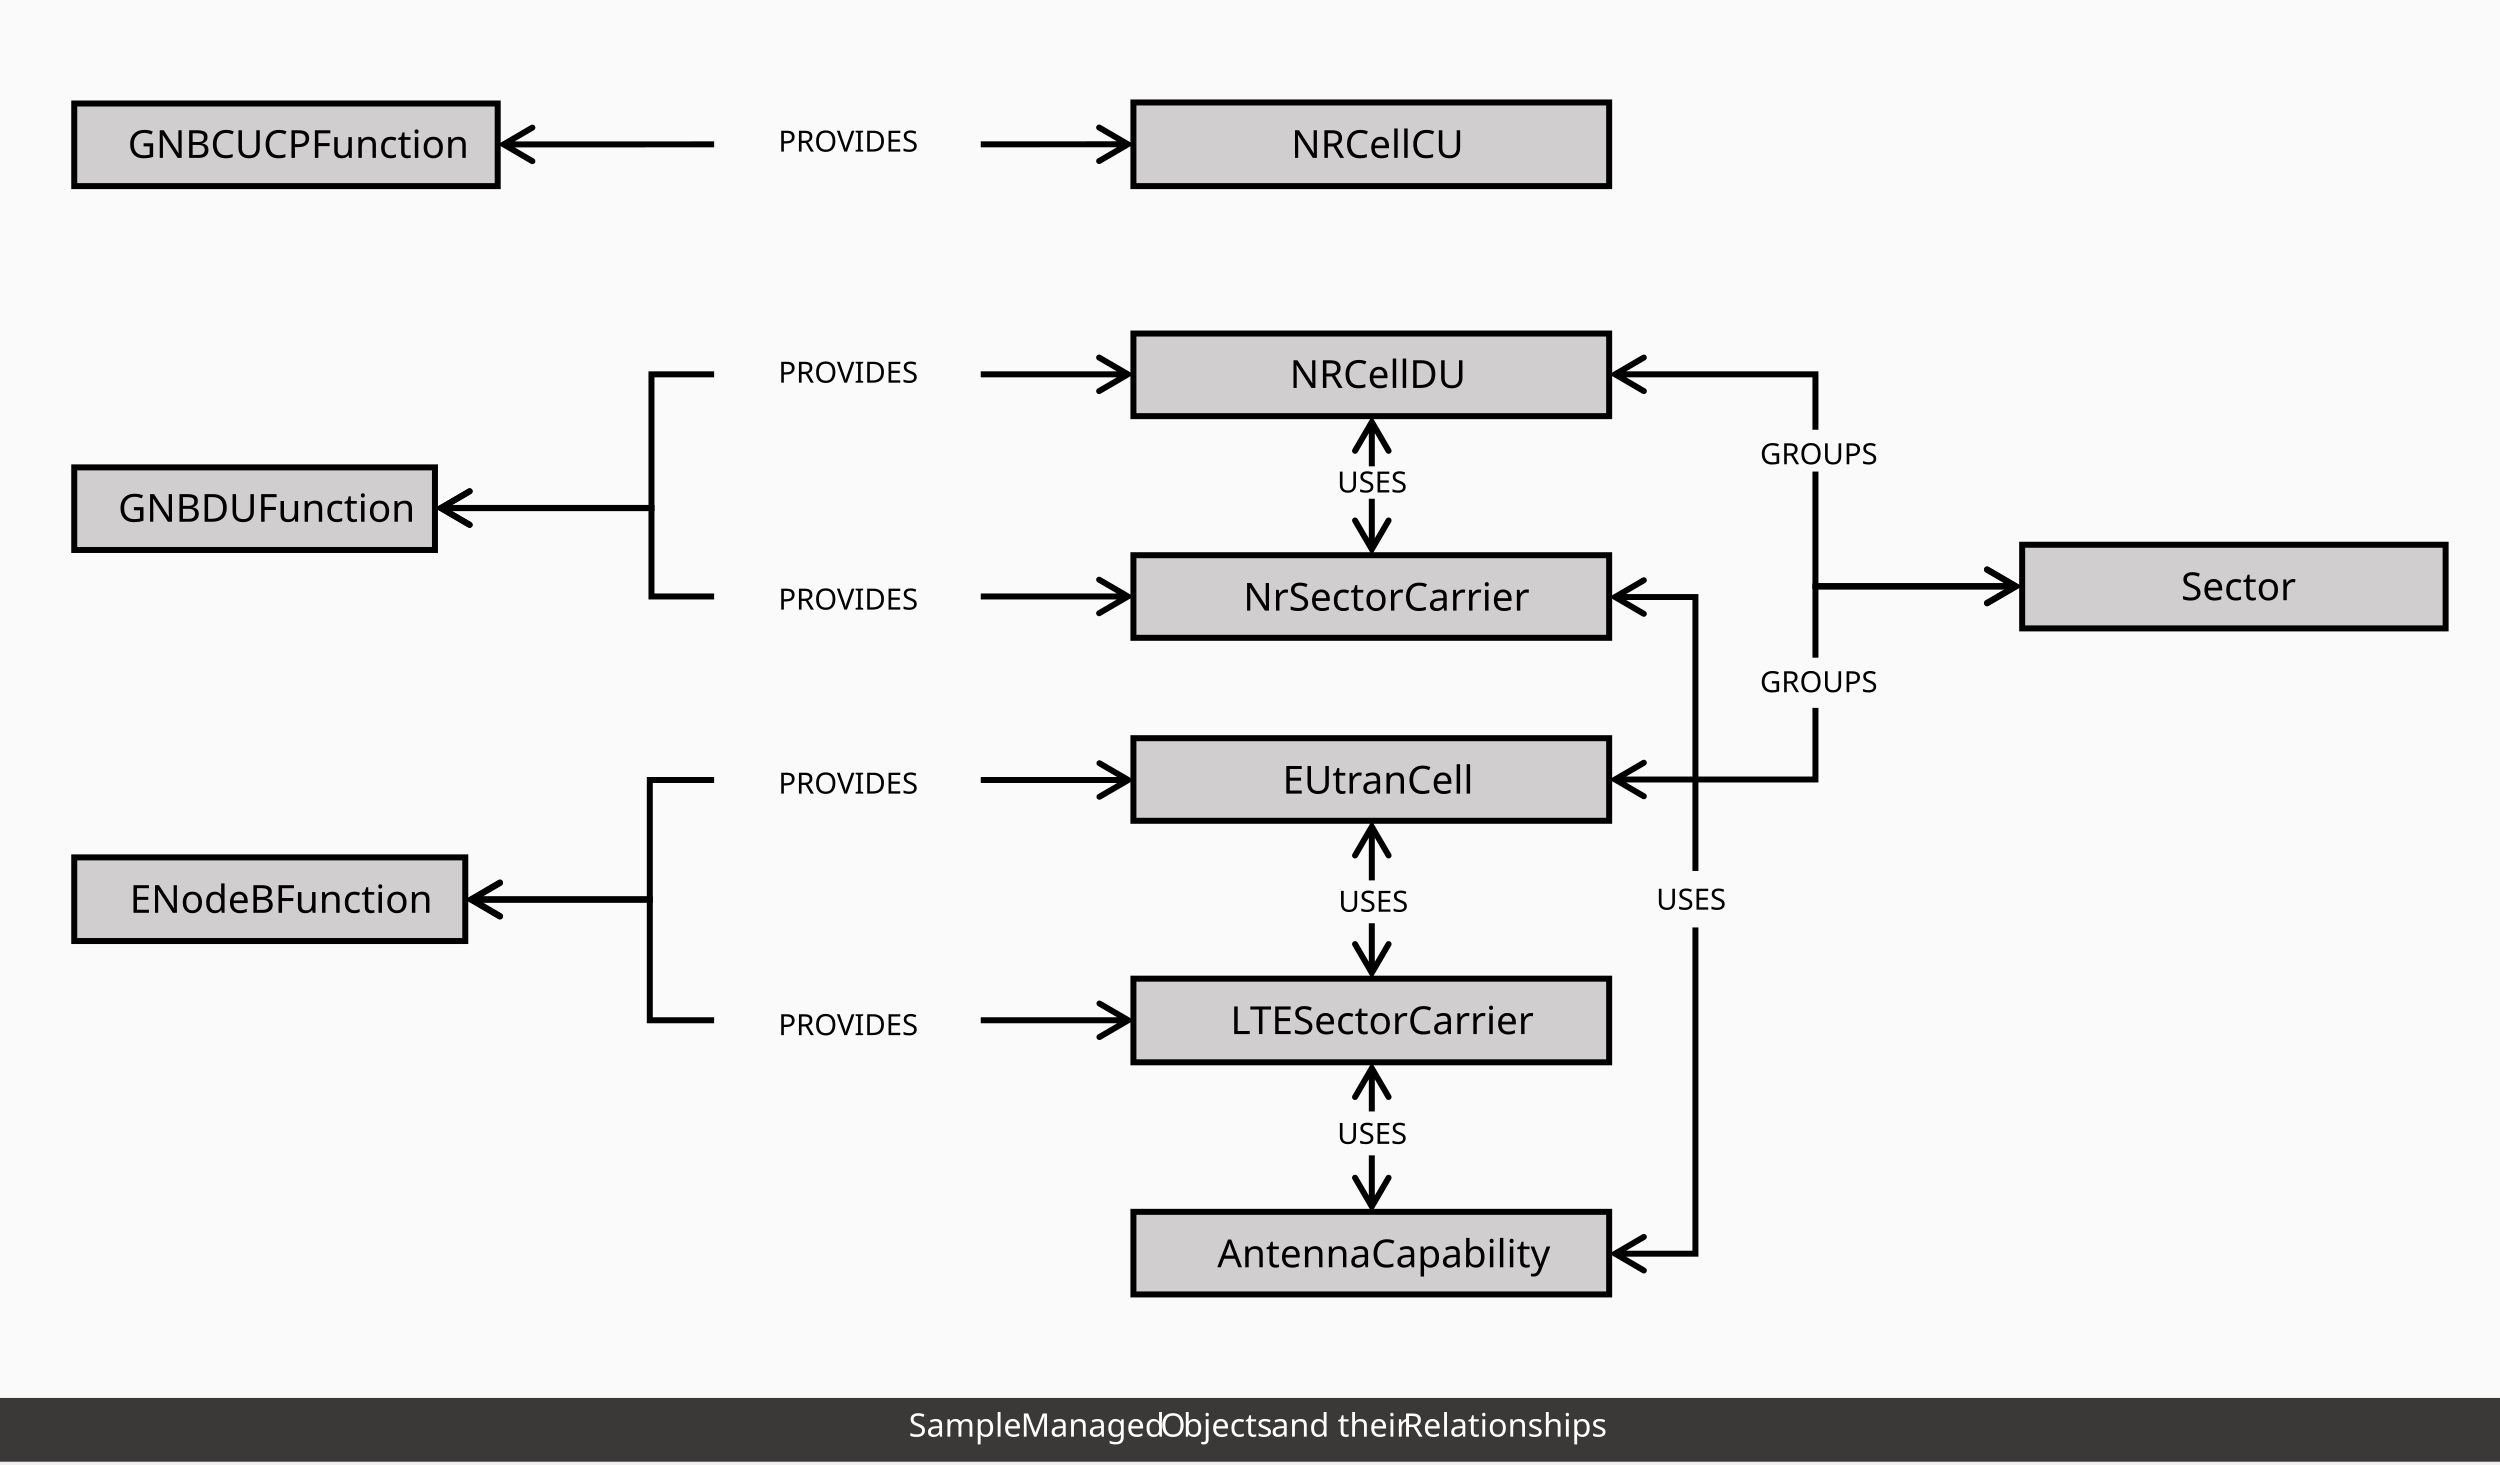
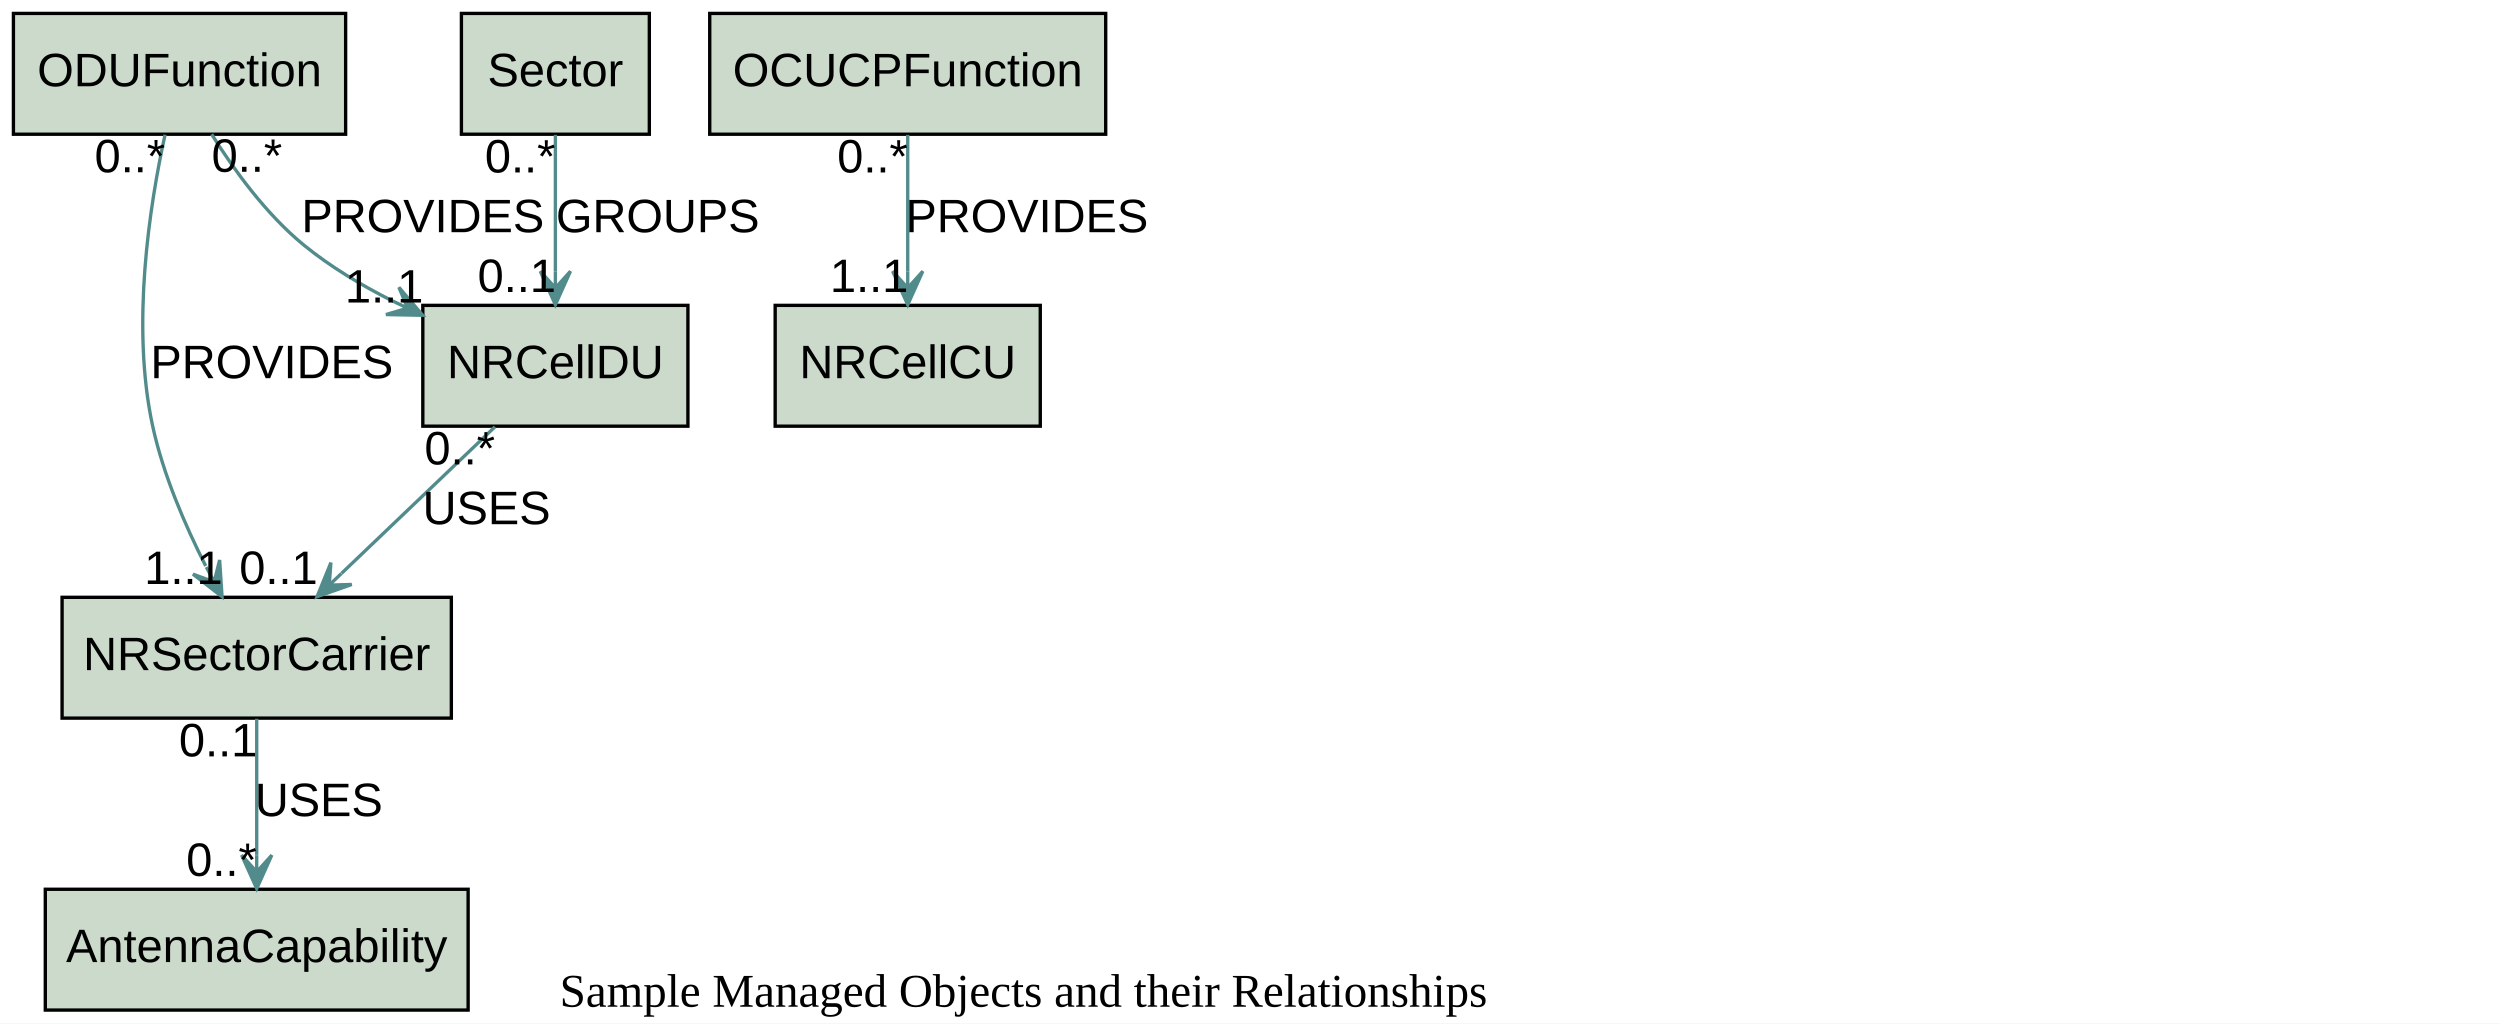
- <svg xmlns="http://www.w3.org/2000/svg" width="2391" height="1401" xml:space="preserve" overflow="hidden">
-   <defs>
-     <clipPath id="clip0">
-       <rect x="60" y="1196" width="2391" height="1401" />
-     </clipPath>
-   </defs>
-   <g clip-path="url(#clip0)" transform="translate(-60 -1196)">
-     <rect x="60" y="1196" width="2391" height="1398" fill="#FAFAFA" />
-     <rect x="60" y="2533" width="2391" height="61" fill="#3B3838" />
-     <text fill="#FFFFFF" font-family="Hilda_MSFontService,sans-serif" font-weight="400" font-size="31" transform="matrix(1 0 0 1 929.096 2570)">Sample </text>
-     <text fill="#FFFFFF" font-family="Hilda_MSFontService,sans-serif" font-weight="400" font-size="31" transform="matrix(1 0 0 1 1036.23 2570)">Managed </text>
-     <text fill="#FFFFFF" font-family="Hilda_MSFontService,sans-serif" font-weight="400" font-size="31" transform="matrix(1 0 0 1 1169.72 2570)">O</text>
-     <text fill="#FFFFFF" font-family="Hilda_MSFontService,sans-serif" font-weight="400" font-size="31" transform="matrix(1 0 0 1 1191.49 2570)">bjects </text>
-     <text fill="#FFFFFF" font-family="Hilda_MSFontService,sans-serif" font-weight="400" font-size="31" transform="matrix(1 0 0 1 1275.71 2570)">and their </text>
-     <text fill="#FFFFFF" font-family="Hilda_MSFontService,sans-serif" font-weight="400" font-size="31" transform="matrix(1 0 0 1 1401.75 2570)">Relationships</text>
-     <rect x="0" y="0" width="345" height="79" stroke="#000000" stroke-width="5.729" stroke-miterlimit="8" fill="#D0CECE" transform="matrix(-1 0 0 1 476 1643)" />
-     <text font-family="Hilda_MSFontService,sans-serif" font-weight="400" font-size="37" transform="matrix(1 0 0 1 173.003 1695)">GNBDUFunction</text>
-     <rect x="0" y="0" width="455" height="80" stroke="#000000" stroke-width="5.729" stroke-miterlimit="8" fill="#D0CECE" transform="matrix(-1 0 0 1 1599 1294)" />
-     <text font-family="Hilda_MSFontService,sans-serif" font-weight="400" font-size="37" transform="matrix(1 0 0 1 1294.94 1347)">NRCellCU</text>
-     <rect x="0" y="0" width="455" height="79" stroke="#000000" stroke-width="5.729" stroke-miterlimit="8" fill="#D0CECE" transform="matrix(-1 0 0 1 1599 1515)" />
-     <text font-family="Hilda_MSFontService,sans-serif" font-weight="400" font-size="37" transform="matrix(1 0 0 1 1293.51 1567)">NRCellDU</text>
-     <rect x="0" y="0" width="374" height="80" stroke="#000000" stroke-width="5.729" stroke-miterlimit="8" fill="#D0CECE" transform="matrix(-1 0 0 1 505 2016)" />
-     <text font-family="Hilda_MSFontService,sans-serif" font-weight="400" font-size="37" transform="matrix(1 0 0 1 184.08 2069)">ENodeBFunction</text>
-     <rect x="0" y="0" width="455" height="79" stroke="#000000" stroke-width="5.729" stroke-miterlimit="8" fill="#D0CECE" transform="matrix(-1 0 0 1 1599 1902)" />
-     <text font-family="Hilda_MSFontService,sans-serif" font-weight="400" font-size="37" transform="matrix(1 0 0 1 1286.63 1955)">EUtranCell</text>
-     <rect x="0" y="0" width="455" height="79" stroke="#000000" stroke-width="5.729" stroke-miterlimit="8" fill="#D0CECE" transform="matrix(-1 0 0 1 1599 1727)" />
-     <text font-family="Hilda_MSFontService,sans-serif" font-weight="400" font-size="37" transform="matrix(1 0 0 1 1249.11 1780)">NrSectorCarrier</text>
-     <rect x="0" y="0" width="455" height="80" stroke="#000000" stroke-width="5.729" stroke-miterlimit="8" fill="#D0CECE" transform="matrix(-1 0 0 1 1599 2132)" />
-     <text font-family="Hilda_MSFontService,sans-serif" font-weight="400" font-size="37" transform="matrix(1 0 0 1 1236.79 2185)">LTESectorCarrier</text>
-     <rect x="0" y="0" width="455" height="79" stroke="#000000" stroke-width="5.729" stroke-miterlimit="8" fill="#D0CECE" transform="matrix(-1 0 0 1 1599 2355)" />
-     <text font-family="Hilda_MSFontService,sans-serif" font-weight="400" font-size="37" transform="matrix(1 0 0 1 1224.19 2408)">AntennaCapability</text>
-     <path d="M510.672 2053.14 684.338 2053.14 684.338 2171.79 681.474 2168.93 1139 2168.93 1139 2174.66 678.609 2174.66 678.609 2056 681.474 2058.86 510.672 2058.86ZM536.728 2074.52 504.987 2056 536.728 2037.48C538.095 2036.69 539.849 2037.15 540.646 2038.51 541.443 2039.88 540.982 2041.64 539.615 2042.43L512.115 2058.47 512.115 2053.53 539.615 2069.57C540.982 2070.36 541.443 2072.12 540.646 2073.49 539.849 2074.85 538.095 2075.31 536.728 2074.52ZM1112.95 2153.28 1144.69 2171.79 1112.95 2190.31C1111.58 2191.11 1109.83 2190.64 1109.03 2189.28 1108.23 2187.91 1108.69 2186.16 1110.06 2185.36L1137.56 2169.32 1137.56 2174.27 1110.06 2158.23C1108.69 2157.43 1108.23 2155.67 1109.03 2154.31 1109.83 2152.94 1111.58 2152.48 1112.95 2153.28Z" />
-     <path d="M5.672-2.865 179.338-2.865 179.338 114.591 176.474 111.726 634.003 111.726 634.003 117.455 173.609 117.455 173.609 0 176.474 2.865 5.672 2.865ZM31.729 18.516-0.013 0 31.729-18.516C33.095-19.313 34.849-18.852 35.646-17.485 36.443-16.119 35.982-14.364 34.615-13.567L7.115 2.474 7.115-2.474 34.615 13.567C35.982 14.364 36.443 16.119 35.646 17.485 34.849 18.852 33.095 19.313 31.729 18.516ZM607.946 96.075 639.687 114.591 607.946 133.107C606.579 133.904 604.825 133.443 604.028 132.076 603.231 130.709 603.692 128.955 605.059 128.158L632.559 112.117 632.559 117.065 605.059 101.024C603.692 100.226 603.231 98.472 604.028 97.106 604.825 95.739 606.579 95.278 607.946 96.075Z" transform="matrix(1 0 0 -1 505 2056.59)" />
-     <rect x="0" y="0" width="255" height="40" fill="#FAFAFA" transform="matrix(-1 0 0 1 998 1922)" />
-     <text font-family="Hilda_MSFontService,sans-serif" font-weight="400" font-size="28" transform="matrix(1 0 0 1 804.449 1955)">PROVIDES</text>
-     <path d="M5.672-2.865 209.92-2.865 209.92 127.788 207.056 124.924 662.703 124.924 662.703 130.653 204.191 130.653 204.191 0 207.056 2.865 5.672 2.865ZM31.729 18.516-0.013 0 31.729-18.516C33.095-19.313 34.849-18.852 35.646-17.485 36.443-16.119 35.982-14.364 34.615-13.567L7.115 2.474 7.115-2.474 34.615 13.567C35.982 14.364 36.443 16.119 35.646 17.485 34.849 18.852 33.095 19.313 31.729 18.516ZM636.646 109.272 668.387 127.788 636.646 146.304C635.279 147.102 633.525 146.64 632.728 145.273 631.931 143.907 632.392 142.153 633.759 141.356L661.259 125.314 661.259 130.263 633.759 114.221C632.392 113.424 631.931 111.67 632.728 110.303 633.525 108.937 635.279 108.475 636.646 109.272Z" transform="matrix(1 0 0 -1 476 1681.79)" />
-     <path d="M481.672 1679.14 685.92 1679.14 685.92 1766.45 683.056 1763.59 1138.7 1763.59 1138.7 1769.32 680.191 1769.32 680.191 1682 683.056 1684.86 481.672 1684.86ZM507.729 1700.52 475.987 1682 507.729 1663.48C509.095 1662.69 510.849 1663.15 511.646 1664.51 512.443 1665.88 511.982 1667.64 510.615 1668.43L483.115 1684.47 483.115 1679.53 510.615 1695.57C511.982 1696.36 512.443 1698.12 511.646 1699.49 510.849 1700.85 509.095 1701.31 507.729 1700.52ZM1112.65 1747.94 1144.39 1766.45 1112.65 1784.97C1111.28 1785.77 1109.53 1785.3 1108.73 1783.94 1107.93 1782.57 1108.39 1780.82 1109.76 1780.02L1137.26 1763.98 1137.26 1768.93 1109.76 1752.89C1108.39 1752.09 1107.93 1750.33 1108.73 1748.97 1109.53 1747.6 1111.28 1747.14 1112.65 1747.94Z" />
-     <rect x="0" y="0" width="255" height="40" fill="#FAFAFA" transform="matrix(-1 0 0 1 998 1529)" />
-     <text font-family="Hilda_MSFontService,sans-serif" font-weight="400" font-size="28" transform="matrix(1 0 0 1 804.449 1562)">PROVIDES</text>
-     <rect x="0" y="0" width="255" height="40" fill="#FAFAFA" transform="matrix(-1 0 0 1 998 1746)" />
-     <text font-family="Hilda_MSFontService,sans-serif" font-weight="400" font-size="28" transform="matrix(1 0 0 1 804.449 1779)">PROVIDES</text>
-     <rect x="0" y="0" width="255" height="40" fill="#FAFAFA" transform="matrix(-1 0 0 1 998 2153)" />
-     <text font-family="Hilda_MSFontService,sans-serif" font-weight="400" font-size="28" transform="matrix(1 0 0 1 804.449 2186)">PROVIDES</text>
-     <path d="M-5.672 2.865-82.5 2.865-79.635 0-79.635 628.044-82.5 625.18-5.672 625.18-5.672 630.909-85.365 630.909-85.365-2.865-5.672-2.865ZM-31.729-18.516 0.013 0-31.729 18.516C-33.095 19.313-34.849 18.852-35.646 17.485-36.443 16.119-35.982 14.364-34.615 13.567L-7.115-2.474-7.115 2.474-34.615-13.567C-35.982-14.364-36.443-16.119-35.646-17.485-34.849-18.852-33.095-19.313-31.729-18.516ZM-31.728 609.528 0.014 628.044-31.728 646.56C-33.095 647.358-34.849 646.896-35.646 645.529-36.443 644.163-35.981 642.409-34.615 641.612L-7.115 625.57-7.115 630.519-34.615 614.477C-35.981 613.68-36.443 611.926-35.646 610.559-34.849 609.193-33.095 608.731-31.728 609.528Z" transform="matrix(-1 0 0 1 1599 1767)" />
-     <rect x="0" y="0" width="153" height="54" fill="#FAFAFA" transform="matrix(-1 0 0 1 1753 2029)" />
-     <text font-family="Hilda_MSFontService,sans-serif" font-weight="400" font-size="28" transform="matrix(1 0 0 1 1644.01 2066)">USES</text>
-     <path d="M1374.86 1599.67 1374.86 1721.28 1369.14 1721.28 1369.14 1599.67ZM1353.48 1625.73 1372 1593.99 1390.52 1625.73C1391.31 1627.09 1390.85 1628.85 1389.48 1629.65 1388.12 1630.44 1386.36 1629.98 1385.57 1628.62L1369.53 1601.12 1374.47 1601.12 1358.43 1628.62C1357.64 1629.98 1355.88 1630.44 1354.51 1629.65 1353.15 1628.85 1352.69 1627.1 1353.48 1625.73ZM1390.52 1695.22 1372 1726.96 1353.48 1695.22C1352.69 1693.85 1353.15 1692.1 1354.52 1691.3 1355.88 1690.51 1357.64 1690.97 1358.43 1692.33L1374.47 1719.83 1369.53 1719.83 1385.57 1692.33C1386.36 1690.97 1388.12 1690.51 1389.49 1691.3 1390.85 1692.1 1391.31 1693.85 1390.52 1695.22Z" />
-     <rect x="0" y="0" width="153" height="31" fill="#FAFAFA" transform="matrix(-1 0 0 1 1448 1642)" />
-     <text font-family="Hilda_MSFontService,sans-serif" font-weight="400" font-size="28" transform="matrix(1 0 0 1 1338.94 1667)">USES</text>
-     <path d="M1374.86 1986.67 1374.86 2126.42 1369.14 2126.42 1369.14 1986.67ZM1353.48 2012.73 1372 1980.99 1390.52 2012.73C1391.31 2014.09 1390.85 2015.85 1389.48 2016.65 1388.12 2017.44 1386.36 2016.98 1385.57 2015.62L1369.53 1988.12 1374.47 1988.12 1358.43 2015.62C1357.64 2016.98 1355.88 2017.44 1354.51 2016.65 1353.15 2015.85 1352.69 2014.1 1353.48 2012.73ZM1390.52 2100.36 1372 2132.1 1353.48 2100.36C1352.69 2099 1353.15 2097.24 1354.52 2096.45 1355.88 2095.65 1357.64 2096.11 1358.43 2097.48L1374.47 2124.98 1369.53 2124.98 1385.57 2097.48C1386.36 2096.11 1388.12 2095.65 1389.49 2096.45 1390.85 2097.24 1391.31 2099 1390.52 2100.36Z" />
-     <rect x="0" y="0" width="153" height="41" fill="#FAFAFA" transform="matrix(-1 0 0 1 1449 2038)" />
-     <text font-family="Hilda_MSFontService,sans-serif" font-weight="400" font-size="28" transform="matrix(1 0 0 1 1340.06 2068)">USES</text>
-     <path d="M2.865 5.672 2.865 137.894-2.864 137.894-2.865 5.672ZM-18.516 31.729 1.34955e-07-0.013 18.516 31.728C19.313 33.095 18.852 34.849 17.485 35.646 16.119 36.443 14.364 35.982 13.567 34.615L-2.474 7.115 2.474 7.115-13.567 34.615C-14.364 35.982-16.118 36.443-17.485 35.646-18.852 34.849-19.313 33.095-18.516 31.729ZM18.516 111.837 0 143.579-18.516 111.837C-19.313 110.471-18.851 108.717-17.485 107.92-16.118 107.123-14.364 107.584-13.567 108.951L2.475 136.451-2.474 136.451 13.568 108.951C14.365 107.584 16.119 107.122 17.485 107.92 18.852 108.717 19.314 110.471 18.516 111.837Z" transform="matrix(-1 0 0 1 1372 2212)" />
-     <rect x="0" y="0" width="153" height="42" fill="#FAFAFA" transform="matrix(-1 0 0 1 1448 2259)" />
-     <text font-family="Hilda_MSFontService,sans-serif" font-weight="400" font-size="28" transform="matrix(1 0 0 1 1338.94 2290)">USES</text>
-     <rect x="0" y="0" width="405" height="79" stroke="#000000" stroke-width="5.729" stroke-miterlimit="8" fill="#D0CECE" transform="matrix(-1 0 0 1 536 1295)" />
-     <text font-family="Hilda_MSFontService,sans-serif" font-weight="400" font-size="37" transform="matrix(1 0 0 1 182.253 1347)">GNBCUCPFunction</text>
-     <path d="M5.672-2.864 602.709-2.763 602.708 2.966 5.671 2.866ZM31.725 18.521-0.013-2.23773e-06 31.732-18.511C33.098-19.308 34.852-18.846 35.649-17.479 36.446-16.112 35.984-14.358 34.617-13.561L7.115 2.476 7.116-2.473 34.613 13.573C35.979 14.37 36.441 16.125 35.643 17.491 34.846 18.858 33.092 19.319 31.725 18.521ZM576.654-18.419 608.393 0.103 576.648 18.613C575.281 19.41 573.527 18.949 572.73 17.582 571.933 16.215 572.395 14.461 573.762 13.664L601.265-2.373 601.264 2.576 573.766-13.47C572.4-14.268 571.939-16.022 572.736-17.388 573.533-18.755 575.288-19.216 576.654-18.419Z" transform="matrix(1 0 0 -1 536 1334.1)" />
-     <rect x="0" y="0" width="255" height="40" fill="#FAFAFA" transform="matrix(-1 0 0 1 998 1308)" />
-     <text font-family="Hilda_MSFontService,sans-serif" font-weight="400" font-size="28" transform="matrix(1 0 0 1 804.449 1341)">PROVIDES</text>
-     <rect x="0" y="0" width="405" height="80" stroke="#000000" stroke-width="5.729" stroke-miterlimit="8" fill="#D0CECE" transform="matrix(-1 0 0 1 2399 1717)" />
-     <text font-family="Hilda_MSFontService,sans-serif" font-weight="400" font-size="37" transform="matrix(1 0 0 1 2145.98 1770)">Sector</text>
-     <path d="M1987.89 1759.39 1793.42 1759.39 1793.42 1554 1796.28 1556.86 1604.67 1556.86 1604.67 1551.14 1799.15 1551.14 1799.15 1756.53 1796.28 1753.67 1987.89 1753.67ZM1961.84 1738.01 1993.58 1756.53 1961.84 1775.05C1960.47 1775.84 1958.72 1775.38 1957.92 1774.01 1957.12 1772.65 1957.58 1770.89 1958.95 1770.1L1986.45 1754.06 1986.45 1759 1958.95 1742.96C1957.58 1742.17 1957.12 1740.41 1957.92 1739.04 1958.72 1737.68 1960.47 1737.22 1961.84 1738.01ZM1630.73 1572.52 1598.99 1554 1630.73 1535.48C1632.1 1534.69 1633.85 1535.15 1634.65 1536.52 1635.44 1537.88 1634.98 1539.64 1633.62 1540.43L1606.12 1556.47 1606.12 1551.53 1633.62 1567.57C1634.98 1568.36 1635.44 1570.12 1634.65 1571.49 1633.85 1572.85 1632.1 1573.31 1630.73 1572.52Z" />
-     <path d="M5.672-2.865 200.147-2.865 200.147 184.515 197.283 181.65 388.893 181.65 388.893 187.379 194.418 187.379 194.418 0 197.283 2.865 5.672 2.865ZM31.729 18.516-0.013 0 31.729-18.516C33.095-19.313 34.849-18.852 35.646-17.485 36.443-16.119 35.982-14.364 34.615-13.567L7.115 2.474 7.115-2.474 34.615 13.567C35.982 14.364 36.443 16.119 35.646 17.485 34.849 18.852 33.095 19.313 31.729 18.516ZM362.837 165.999 394.578 184.515 362.837 203.031C361.47 203.828 359.716 203.366 358.919 202 358.122 200.633 358.583 198.879 359.95 198.082L387.45 182.041 387.45 186.989 359.95 170.948C358.583 170.15 358.122 168.396 358.919 167.03 359.716 165.663 361.47 165.202 362.837 165.999Z" transform="matrix(-1 1.22465e-16 1.22465e-16 1 1993.57 1757)" />
-     <rect x="0" y="0" width="255" height="40" fill="#FAFAFA" transform="matrix(-1 0 0 1 1924 1607)" />
-     <text font-family="Hilda_MSFontService,sans-serif" font-weight="400" font-size="28" transform="matrix(1 0 0 1 1743.31 1640)">GROUPS</text>
-     <rect x="0" y="0" width="183" height="48" fill="#FAFAFA" transform="matrix(-1 0 0 1 1888 1825)" />
-     <text font-family="Hilda_MSFontService,sans-serif" font-weight="400" font-size="28" transform="matrix(1 0 0 1 1743.25 1858)">GROUPS</text>
+ <svg xmlns="http://www.w3.org/2000/svg" width="745px" height="305px" viewBox="0.00 0.00 745.00 305.00">
+   <g id="graph0" class="graph" transform="scale(1.0 1.0) rotate(0.0) translate(4.0 301.0)">
+     <polygon fill="white" stroke="transparent" points="-4,4 -4,-301 741,-301 741,4 -4,4" />
+     <g id="node1" class="node">
+       <polygon fill="#366f34" fill-opacity="0.255" stroke="black" points="135.5,-36 9.5,-36 9.5,0 135.5,0 135.5,-36" />
+       <text text-anchor="middle" x="72.5" y="-14.3" font-family="Arial" font-size="14.00">AntennaCapability</text>
+     </g>
+     <g id="node2" class="node">
+       <polygon fill="#366f34" fill-opacity="0.255" stroke="black" points="306,-210 227,-210 227,-174 306,-174 306,-210" />
+       <text text-anchor="middle" x="266.5" y="-188.3" font-family="Arial" font-size="14.00">NRCellCU</text>
+     </g>
+     <g id="node3" class="node">
+       <polygon fill="#366f34" fill-opacity="0.255" stroke="black" points="201,-210 122,-210 122,-174 201,-174 201,-210" />
+       <text text-anchor="middle" x="161.5" y="-188.3" font-family="Arial" font-size="14.00">NRCellDU</text>
+     </g>
+     <g id="node4" class="node">
+       <polygon fill="#366f34" fill-opacity="0.255" stroke="black" points="130.5,-123 14.5,-123 14.5,-87 130.5,-87 130.5,-123" />
+       <text text-anchor="middle" x="72.5" y="-101.3" font-family="Arial" font-size="14.00">NRSectorCarrier</text>
+     </g>
+     <g id="edge1" class="edge">
+       <path fill="none" stroke="#528b8b" d="M143.49,-173.8C130.34,-161.24 112.34,-144.05 97.76,-130.12" />
+       <polygon fill="#528b8b" stroke="#528b8b" points="90.48,-123.18 100.82,-126.83 94.1,-126.63 97.72,-130.08 97.72,-130.08 97.72,-130.08 94.1,-126.63 94.61,-133.34 90.48,-123.18 90.48,-123.18" />
+       <text text-anchor="middle" x="141" y="-144.8" font-family="Arial" font-size="14.00">USES</text>
+       <text text-anchor="middle" x="78.98" y="-126.98" font-family="Arial" font-size="14.00">0..1</text>
+       <text text-anchor="middle" x="132.99" y="-162.6" font-family="Arial" font-size="14.00">0..*</text>
+     </g>
+     <g id="edge2" class="edge">
+       <path fill="none" stroke="#528b8b" d="M72.5,-86.8C72.5,-75.16 72.5,-59.55 72.5,-46.24" />
+       <polygon fill="#528b8b" stroke="#528b8b" points="72.5,-36.18 77,-46.18 72.5,-41.18 72.5,-46.18 72.5,-46.18 72.5,-46.18 72.5,-41.18 68,-46.18 72.5,-36.18 72.5,-36.18" />
+       <text text-anchor="middle" x="91" y="-57.8" font-family="Arial" font-size="14.00">USES</text>
+       <text text-anchor="middle" x="62" y="-39.98" font-family="Arial" font-size="14.00">0..*</text>
+       <text text-anchor="middle" x="61" y="-75.6" font-family="Arial" font-size="14.00">0..1</text>
+     </g>
+     <g id="node6" class="node">
+       <polygon fill="#366f34" fill-opacity="0.255" stroke="black" points="325.5,-297 207.5,-297 207.5,-261 325.5,-261 325.5,-297" />
+       <text text-anchor="middle" x="266.5" y="-275.3" font-family="Arial" font-size="14.00">OCUCPFunction</text>
+     </g>
+     <g id="edge3" class="edge">
+       <path fill="none" stroke="#528b8b" d="M266.5,-260.8C266.5,-249.16 266.5,-233.55 266.5,-220.24" />
+       <polygon fill="#528b8b" stroke="#528b8b" points="266.5,-210.18 271,-220.18 266.5,-215.18 266.5,-220.18 266.5,-220.18 266.5,-220.18 266.5,-215.18 262,-220.18 266.5,-210.18 266.5,-210.18" />
+       <text text-anchor="middle" x="302" y="-231.8" font-family="Arial" font-size="14.00">PROVIDES</text>
+       <text text-anchor="middle" x="255" y="-213.98" font-family="Arial" font-size="14.00">1..1</text>
+       <text text-anchor="middle" x="256" y="-249.6" font-family="Arial" font-size="14.00">0..*</text>
+     </g>
+     <g id="node8" class="node">
+       <polygon fill="#366f34" fill-opacity="0.255" stroke="black" points="99,-297 0,-297 0,-261 99,-261 99,-297" />
+       <text text-anchor="middle" x="49.5" y="-275.3" font-family="Arial" font-size="14.00">ODUFunction</text>
+     </g>
+     <g id="edge5" class="edge">
+       <path fill="none" stroke="#528b8b" d="M59.07,-261C65.68,-250.43 75.3,-237.16 86.5,-228 94.34,-221.59 103.56,-216.06 112.79,-211.4" />
+       <polygon fill="#528b8b" stroke="#528b8b" points="121.97,-207.04 114.87,-215.39 117.46,-209.18 112.94,-211.33 112.94,-211.33 112.94,-211.33 117.46,-209.18 111.01,-207.26 121.97,-207.04 121.97,-207.04" />
+       <text text-anchor="middle" x="122" y="-231.8" font-family="Arial" font-size="14.00">PROVIDES</text>
+       <text text-anchor="middle" x="110.47" y="-210.84" font-family="Arial" font-size="14.00">1..1</text>
+       <text text-anchor="middle" x="69.57" y="-249.8" font-family="Arial" font-size="14.00">0..*</text>
+     </g>
+     <g id="edge4" class="edge">
+       <path fill="none" stroke="#528b8b" d="M45.19,-260.86C40.64,-240.07 34.97,-204.08 41.5,-174 44.63,-159.59 51.09,-144.58 57.3,-132.34" />
+       <polygon fill="#528b8b" stroke="#528b8b" points="62.17,-123.17 61.45,-134.12 59.82,-127.59 57.48,-132.01 57.48,-132.01 57.48,-132.01 59.82,-127.59 53.5,-129.9 62.17,-123.17 62.17,-123.17" />
+       <text text-anchor="middle" x="77" y="-188.3" font-family="Arial" font-size="14.00">PROVIDES</text>
+       <text text-anchor="middle" x="50.67" y="-126.97" font-family="Arial" font-size="14.00">1..1</text>
+       <text text-anchor="middle" x="34.69" y="-249.66" font-family="Arial" font-size="14.00">0..*</text>
+     </g>
+     <g id="node10" class="node">
+       <polygon fill="#366f34" fill-opacity="0.255" stroke="black" points="189.5,-297 133.5,-297 133.5,-261 189.5,-261 189.5,-297" />
+       <text text-anchor="middle" x="161.5" y="-275.3" font-family="Arial" font-size="14.00">Sector</text>
+     </g>
+     <g id="edge6" class="edge">
+       <path fill="none" stroke="#528b8b" d="M161.5,-260.8C161.5,-249.16 161.5,-233.55 161.5,-220.24" />
+       <polygon fill="#528b8b" stroke="#528b8b" points="161.5,-210.18 166,-220.18 161.5,-215.18 161.5,-220.18 161.5,-220.18 161.5,-220.18 161.5,-215.18 157,-220.18 161.5,-210.18 161.5,-210.18" />
+       <text text-anchor="middle" x="192" y="-231.8" font-family="Arial" font-size="14.00">GROUPS</text>
+       <text text-anchor="middle" x="150" y="-213.98" font-family="Arial" font-size="14.00">0..1</text>
+       <text text-anchor="middle" x="151" y="-249.6" font-family="Arial" font-size="14.00">0..*</text>
+     </g>
  </g>
+   <text x="305" y="300" font-size="14" text-anchor="middle" fill="black">Sample Managed Objects and their Relationships</text>
</svg>
